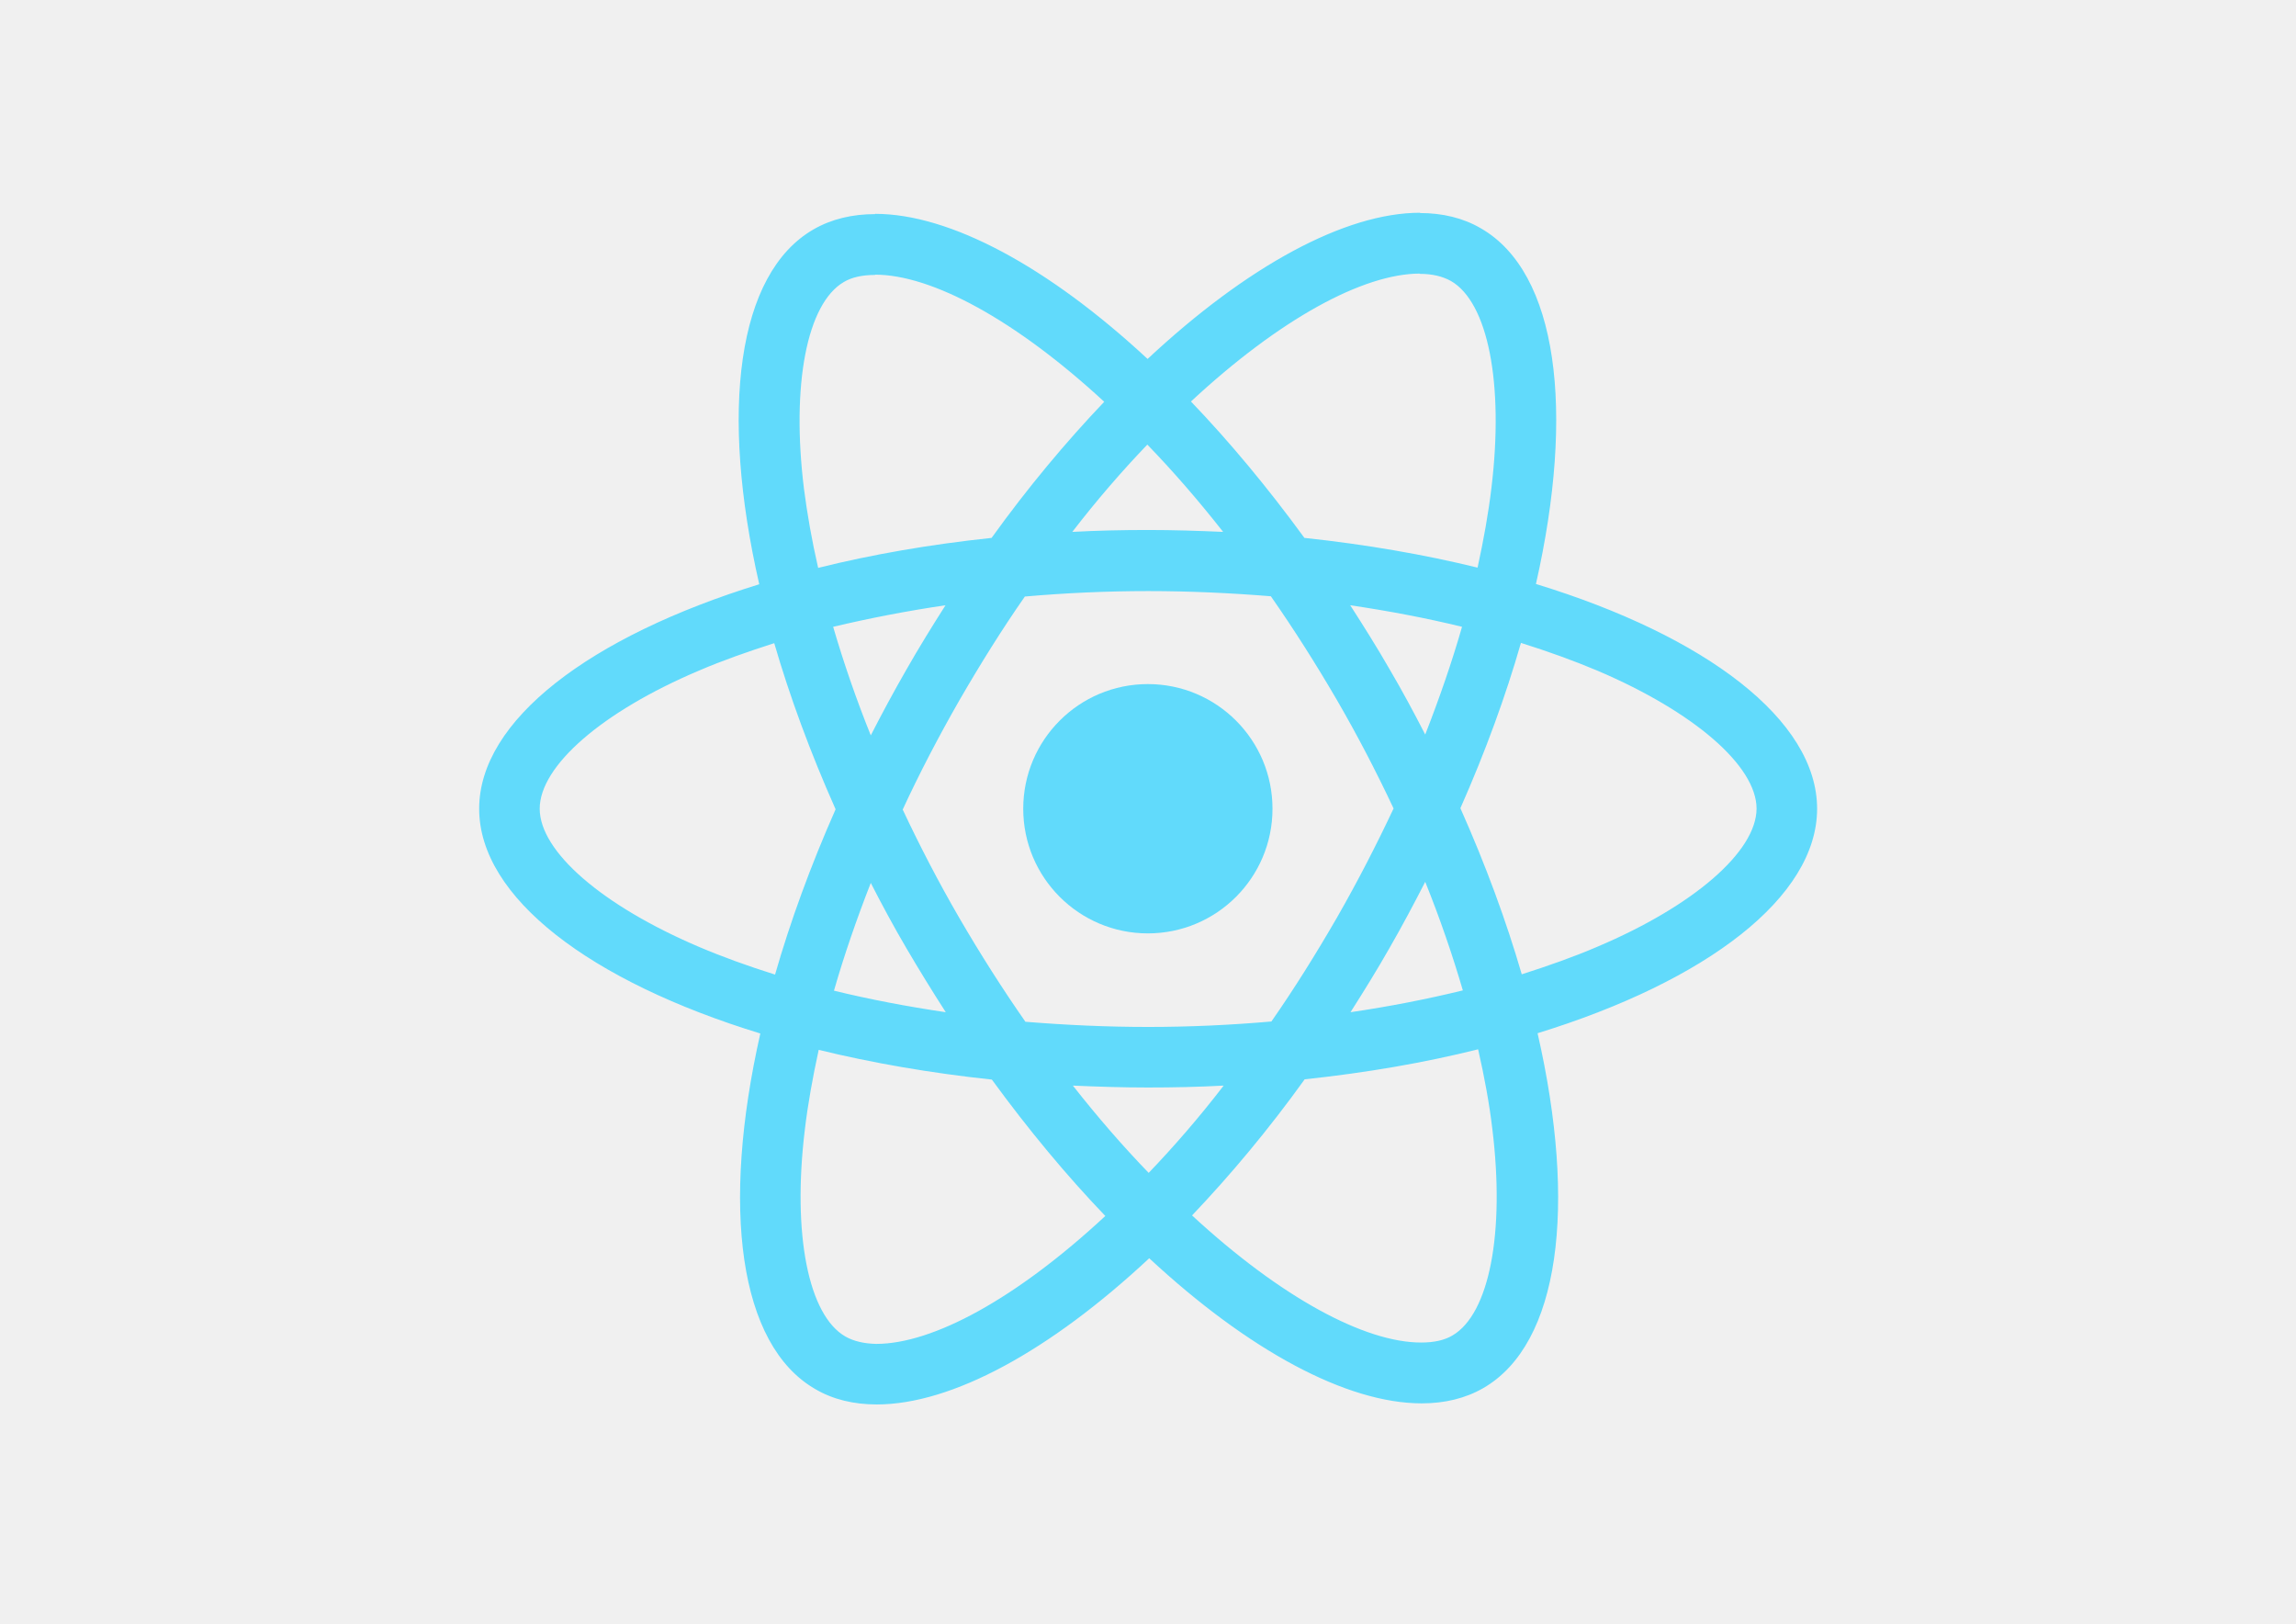
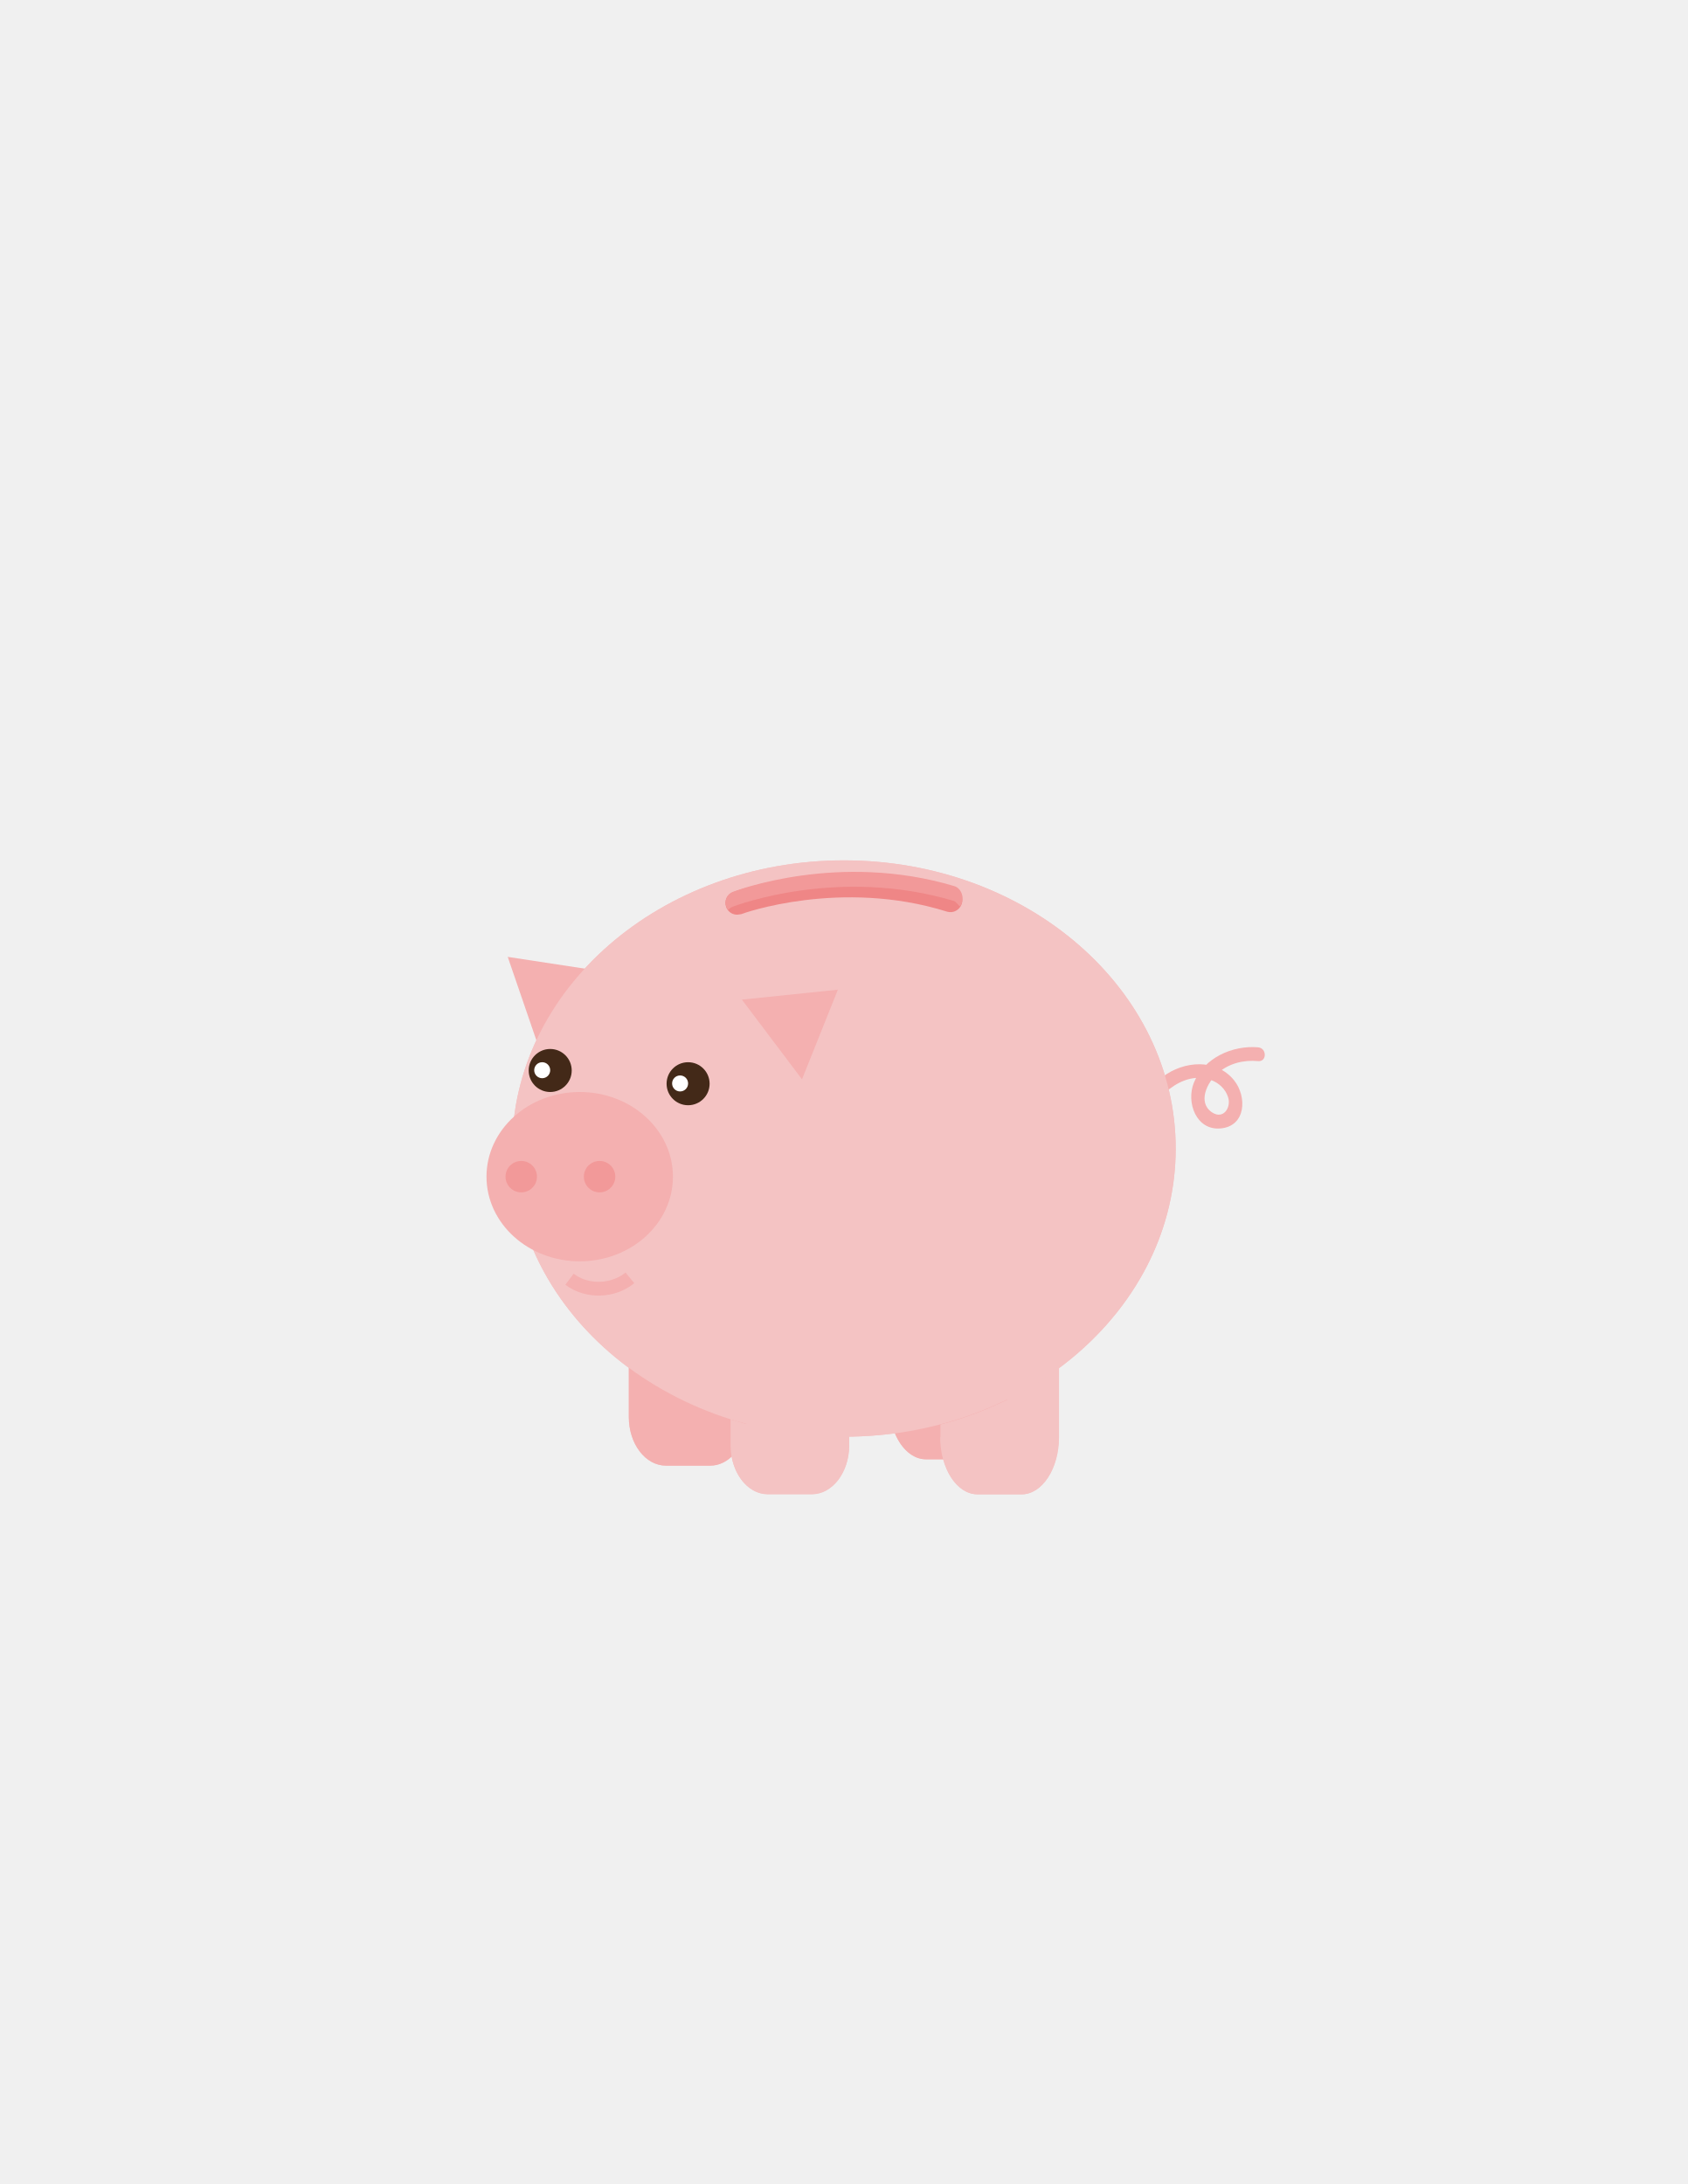
- <svg xmlns="http://www.w3.org/2000/svg" viewBox="0 0 841.9 595.3">
-   <g fill="#61DAFB">
-     <path d="M666.3 296.5c0-32.5-40.7-63.3-103.1-82.4 14.4-63.6 8-114.2-20.2-130.4-6.5-3.8-14.1-5.6-22.4-5.6v22.3c4.6 0 8.3.9 11.4 2.6 13.6 7.8 19.5 37.5 14.9 75.7-1.1 9.4-2.9 19.3-5.1 29.4-19.6-4.8-41-8.5-63.5-10.9-13.5-18.5-27.5-35.3-41.6-50 32.6-30.3 63.2-46.9 84-46.9V78c-27.5 0-63.5 19.6-99.9 53.6-36.4-33.8-72.4-53.2-99.9-53.2v22.3c20.7 0 51.4 16.5 84 46.6-14 14.7-28 31.4-41.3 49.9-22.6 2.4-44 6.1-63.6 11-2.3-10-4-19.7-5.2-29-4.7-38.2 1.1-67.9 14.6-75.8 3-1.8 6.9-2.6 11.5-2.6V78.5c-8.4 0-16 1.8-22.6 5.6-28.1 16.2-34.4 66.7-19.9 130.1-62.2 19.2-102.7 49.9-102.7 82.3 0 32.5 40.7 63.3 103.1 82.4-14.4 63.6-8 114.2 20.2 130.4 6.5 3.8 14.1 5.6 22.5 5.6 27.5 0 63.5-19.6 99.9-53.6 36.4 33.8 72.4 53.2 99.9 53.2 8.4 0 16-1.8 22.6-5.6 28.1-16.2 34.4-66.7 19.9-130.1 62-19.1 102.5-49.9 102.5-82.3zm-130.2-66.7c-3.7 12.9-8.3 26.2-13.5 39.5-4.1-8-8.4-16-13.1-24-4.6-8-9.5-15.8-14.4-23.4 14.2 2.1 27.9 4.7 41 7.9zm-45.8 106.5c-7.8 13.5-15.8 26.3-24.1 38.2-14.9 1.3-30 2-45.2 2-15.1 0-30.2-.7-45-1.9-8.3-11.9-16.4-24.6-24.2-38-7.6-13.1-14.5-26.4-20.8-39.8 6.2-13.4 13.2-26.8 20.7-39.9 7.8-13.5 15.8-26.3 24.1-38.2 14.9-1.3 30-2 45.2-2 15.1 0 30.2.7 45 1.9 8.3 11.9 16.4 24.6 24.2 38 7.6 13.1 14.5 26.4 20.8 39.8-6.3 13.4-13.2 26.8-20.7 39.9zm32.3-13c5.4 13.4 10 26.8 13.8 39.8-13.1 3.2-26.9 5.9-41.2 8 4.9-7.7 9.8-15.6 14.4-23.7 4.6-8 8.9-16.1 13-24.1zM421.2 430c-9.3-9.6-18.6-20.3-27.8-32 9 .4 18.2.7 27.5.7 9.4 0 18.7-.2 27.8-.7-9 11.7-18.3 22.4-27.5 32zm-74.4-58.9c-14.2-2.1-27.9-4.7-41-7.9 3.7-12.9 8.3-26.2 13.5-39.5 4.1 8 8.4 16 13.1 24 4.7 8 9.5 15.8 14.4 23.4zM420.7 163c9.3 9.6 18.6 20.3 27.8 32-9-.4-18.2-.7-27.5-.7-9.4 0-18.7.2-27.8.7 9-11.7 18.3-22.4 27.5-32zm-74 58.9c-4.9 7.7-9.8 15.6-14.4 23.7-4.6 8-8.9 16-13 24-5.4-13.4-10-26.8-13.8-39.8 13.1-3.1 26.9-5.8 41.2-7.9zm-90.5 125.2c-35.4-15.1-58.3-34.9-58.3-50.6 0-15.7 22.9-35.6 58.3-50.6 8.6-3.7 18-7 27.7-10.1 5.7 19.6 13.2 40 22.5 60.9-9.2 20.8-16.6 41.1-22.2 60.6-9.9-3.1-19.3-6.5-28-10.2zM310 490c-13.6-7.8-19.5-37.5-14.9-75.7 1.1-9.4 2.9-19.3 5.1-29.4 19.6 4.8 41 8.5 63.5 10.9 13.5 18.5 27.5 35.3 41.6 50-32.6 30.3-63.2 46.9-84 46.9-4.5-.1-8.3-1-11.3-2.7zm237.2-76.2c4.7 38.2-1.1 67.9-14.6 75.8-3 1.8-6.9 2.6-11.5 2.6-20.7 0-51.4-16.5-84-46.6 14-14.7 28-31.4 41.3-49.9 22.6-2.4 44-6.1 63.6-11 2.3 10.1 4.1 19.8 5.2 29.1zm38.5-66.7c-8.6 3.7-18 7-27.7 10.1-5.7-19.6-13.2-40-22.5-60.9 9.2-20.8 16.6-41.1 22.2-60.6 9.9 3.1 19.3 6.5 28.1 10.2 35.4 15.1 58.3 34.9 58.3 50.6-.1 15.7-23 35.6-58.4 50.6zM320.8 78.4z" />
-     <circle cx="420.9" cy="296.5" r="45.7" />
-     <path d="M520.5 78.1z" />
+ <svg xmlns="http://www.w3.org/2000/svg" version="1.1" id="Capa_1" x="0px" y="0px" viewBox="0 0 612 792" style="enable-background:new 0 0 612 792;">
+   <style type="text/css"> .st0{fill:#F4C3C3;} .st1{fill:#F4B0B0;} .st2{fill:none;stroke:#F4B0B0;stroke-width:5;stroke-miterlimit:10;} .st3{fill:#F29999;} .st4{fill:none;stroke:#1D1D1B;stroke-miterlimit:10;} .st5{fill:#432918;} .st6{fill:#FFFFFF;} .st7{fill:#EF8686;} </style>
+   <path class="st0" d="M426.3,416.5c0-57.7-53.8-104.5-120.3-104.5s-120.3,46.8-120.3,104.5c0,31.8,16.4,60.4,42.3,79.5v17.8 c0,9.8,6,17.7,13.5,17.7h16c2.9,0,5.6-1.2,7.8-3.3c1.4,7.8,6.7,13.7,13.1,13.7h16c7.4,0,13.5-7.9,13.5-17.7V521 c5.6-0.1,11.2-0.5,16.6-1.2c2.4,5.7,6.6,9.4,11.3,9.4h6.3c2,7.4,6.8,12.7,12.4,12.7h16c7.4,0,13.5-9.3,13.5-20.7v-25 C409.8,477,426.3,448.4,426.3,416.5z" />
+   <g>
+     <g>
+       <path class="st1" d="M424.2,394.8c4.3-3.3,9.7-5.1,15-3.1c2.8,1,5.2,3.3,6.1,6.2c1.2,3.7-1.7,8.2-5.8,5.5 c-5.4-3.6-1.8-10.9,2-14.2c4.1-3.6,9.4-4.9,14.7-4.4c3.2,0.3,3.2-4.7,0-5c-9.3-0.8-19.6,3.8-23.3,12.8c-2.9,7.1,0.8,17.5,9.8,16.6 c9.1-0.9,9.5-11.5,4.8-17.4c-6.5-8.1-18.3-7.1-25.9-1.3C419.2,392.4,421.7,396.8,424.2,394.8L424.2,394.8z" />
+     </g>
  </g>
+   <polygon class="st1" points="184.1,347 195.5,380.2 218.8,352.3 " />
+   <ellipse class="st0" cx="306" cy="416.5" rx="120.3" ry="104.5" />
+   <g>
+     <path class="st1" d="M228,513.8c0,9.8,6,17.7,13.5,17.7h16c6.8,0,12.3-6.6,13.3-15.1c-15.9-4.2-30.4-11.3-42.8-20.4V513.8z" />
+   </g>
+   <g>
+     <path class="st1" d="M335.7,529.2h16c7.4,0,13.5-9.3,13.5-20.7v-1c-12.4,6.1-26.1,10.3-40.7,12.3 C326.8,525.4,331,529.2,335.7,529.2z" />
+   </g>
+   <ellipse class="st1" cx="210.2" cy="426.7" rx="33.8" ry="30.7" />
+   <path class="st2" d="M206.5,463.9c6.3,4.8,15.8,4.5,21.9-0.5" />
+   <circle class="st3" cx="189" cy="426.7" r="5.7" />
+   <circle class="st3" cx="217.4" cy="426.7" r="5.7" />
+   <polygon class="st1" points="303.8,358.9 269,362.5 290.8,391.4 " />
+   <path class="st4" d="M262,335" />
+   <g>
+     <path class="st0" d="M340.9,521.2c0,11.4,6,20.7,13.5,20.7h16c7.4,0,13.5-9.3,13.5-20.7v-25c-12.4,9.2-27,16.2-42.9,20.4V521.2z" />
+   </g>
+   <g>
+     <path class="st0" d="M264.9,514.7v9.4c0,9.8,6,17.7,13.5,17.7h16c7.4,0,13.5-7.9,13.5-17.7V521c-0.6,0-1.2,0-1.9,0 C291.6,521,277.7,518.8,264.9,514.7z" />
+   </g>
+   <circle class="st5" cx="199.5" cy="388.2" r="7.8" />
+   <circle class="st6" cx="196.6" cy="388.1" r="2.9" />
+   <circle class="st5" cx="249.5" cy="393" r="7.8" />
+   <circle class="st6" cx="246.6" cy="392.9" r="2.9" />
+   <g>
+     <path class="st7" d="M267.1,331.7c-1.7-0.1-3.2-1.1-3.8-2.8c-0.8-2.2,0.3-4.6,2.5-5.4c1.6-0.6,38.7-14,80.1-1 c2.2,0.7,3.5,3.1,2.8,5.3c-0.7,2.2-3.1,3.5-5.3,2.8c-38.6-12.1-74.3,0.7-74.6,0.9C268.2,331.6,267.6,331.7,267.1,331.7z" />
+   </g>
+   <path class="st3" d="M264,330c0.4-0.5,1-0.9,1.7-1.2c1.6-0.6,38.5-14.5,80.1-2.1c1,0.3,1.5,1.5,2.3,2c1.9-2.3,0.8-6.6-2.2-7.4 c-41.6-12.4-78.5,1.5-80.1,2.1c-2.2,0.8-3.3,3.3-2.4,5.5C263.5,329.3,263.8,329.7,264,330z" />
</svg>
